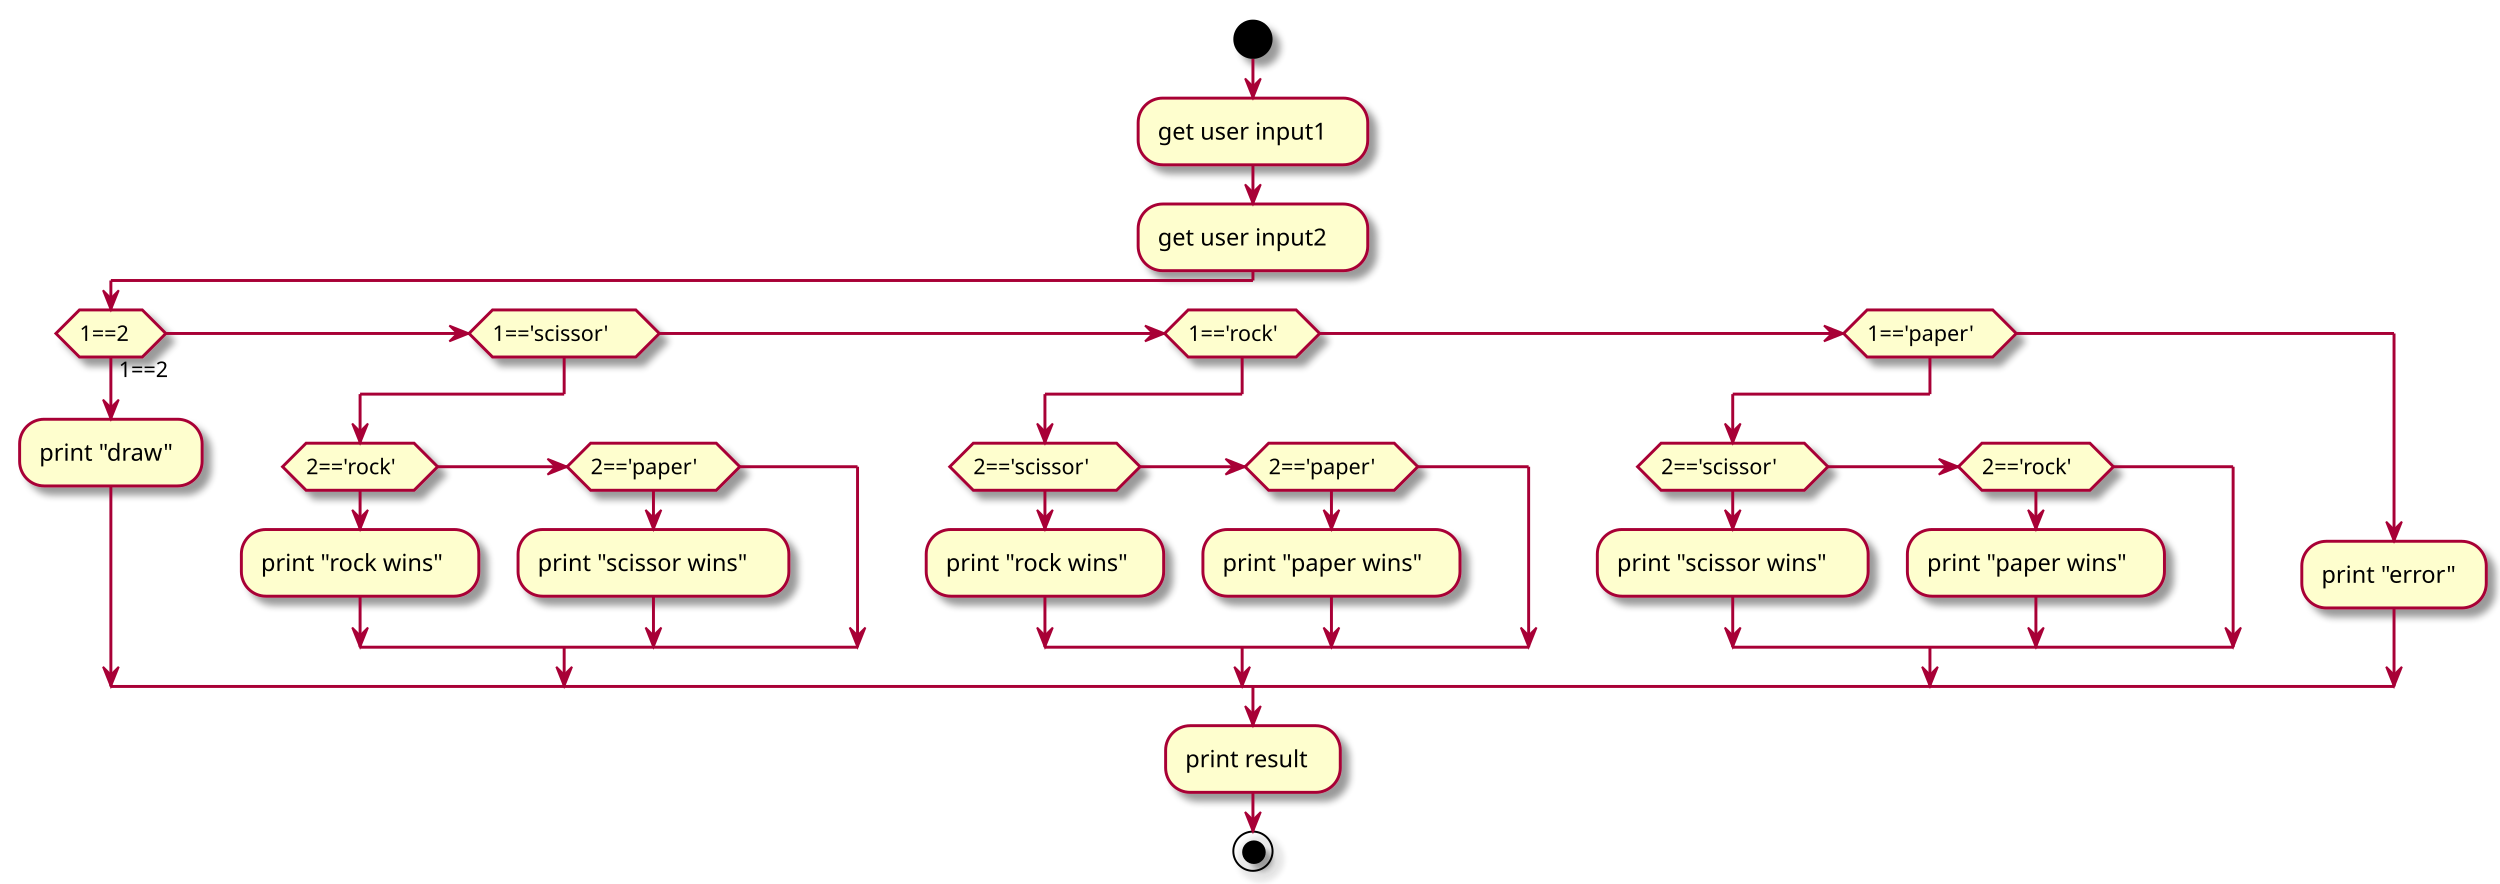
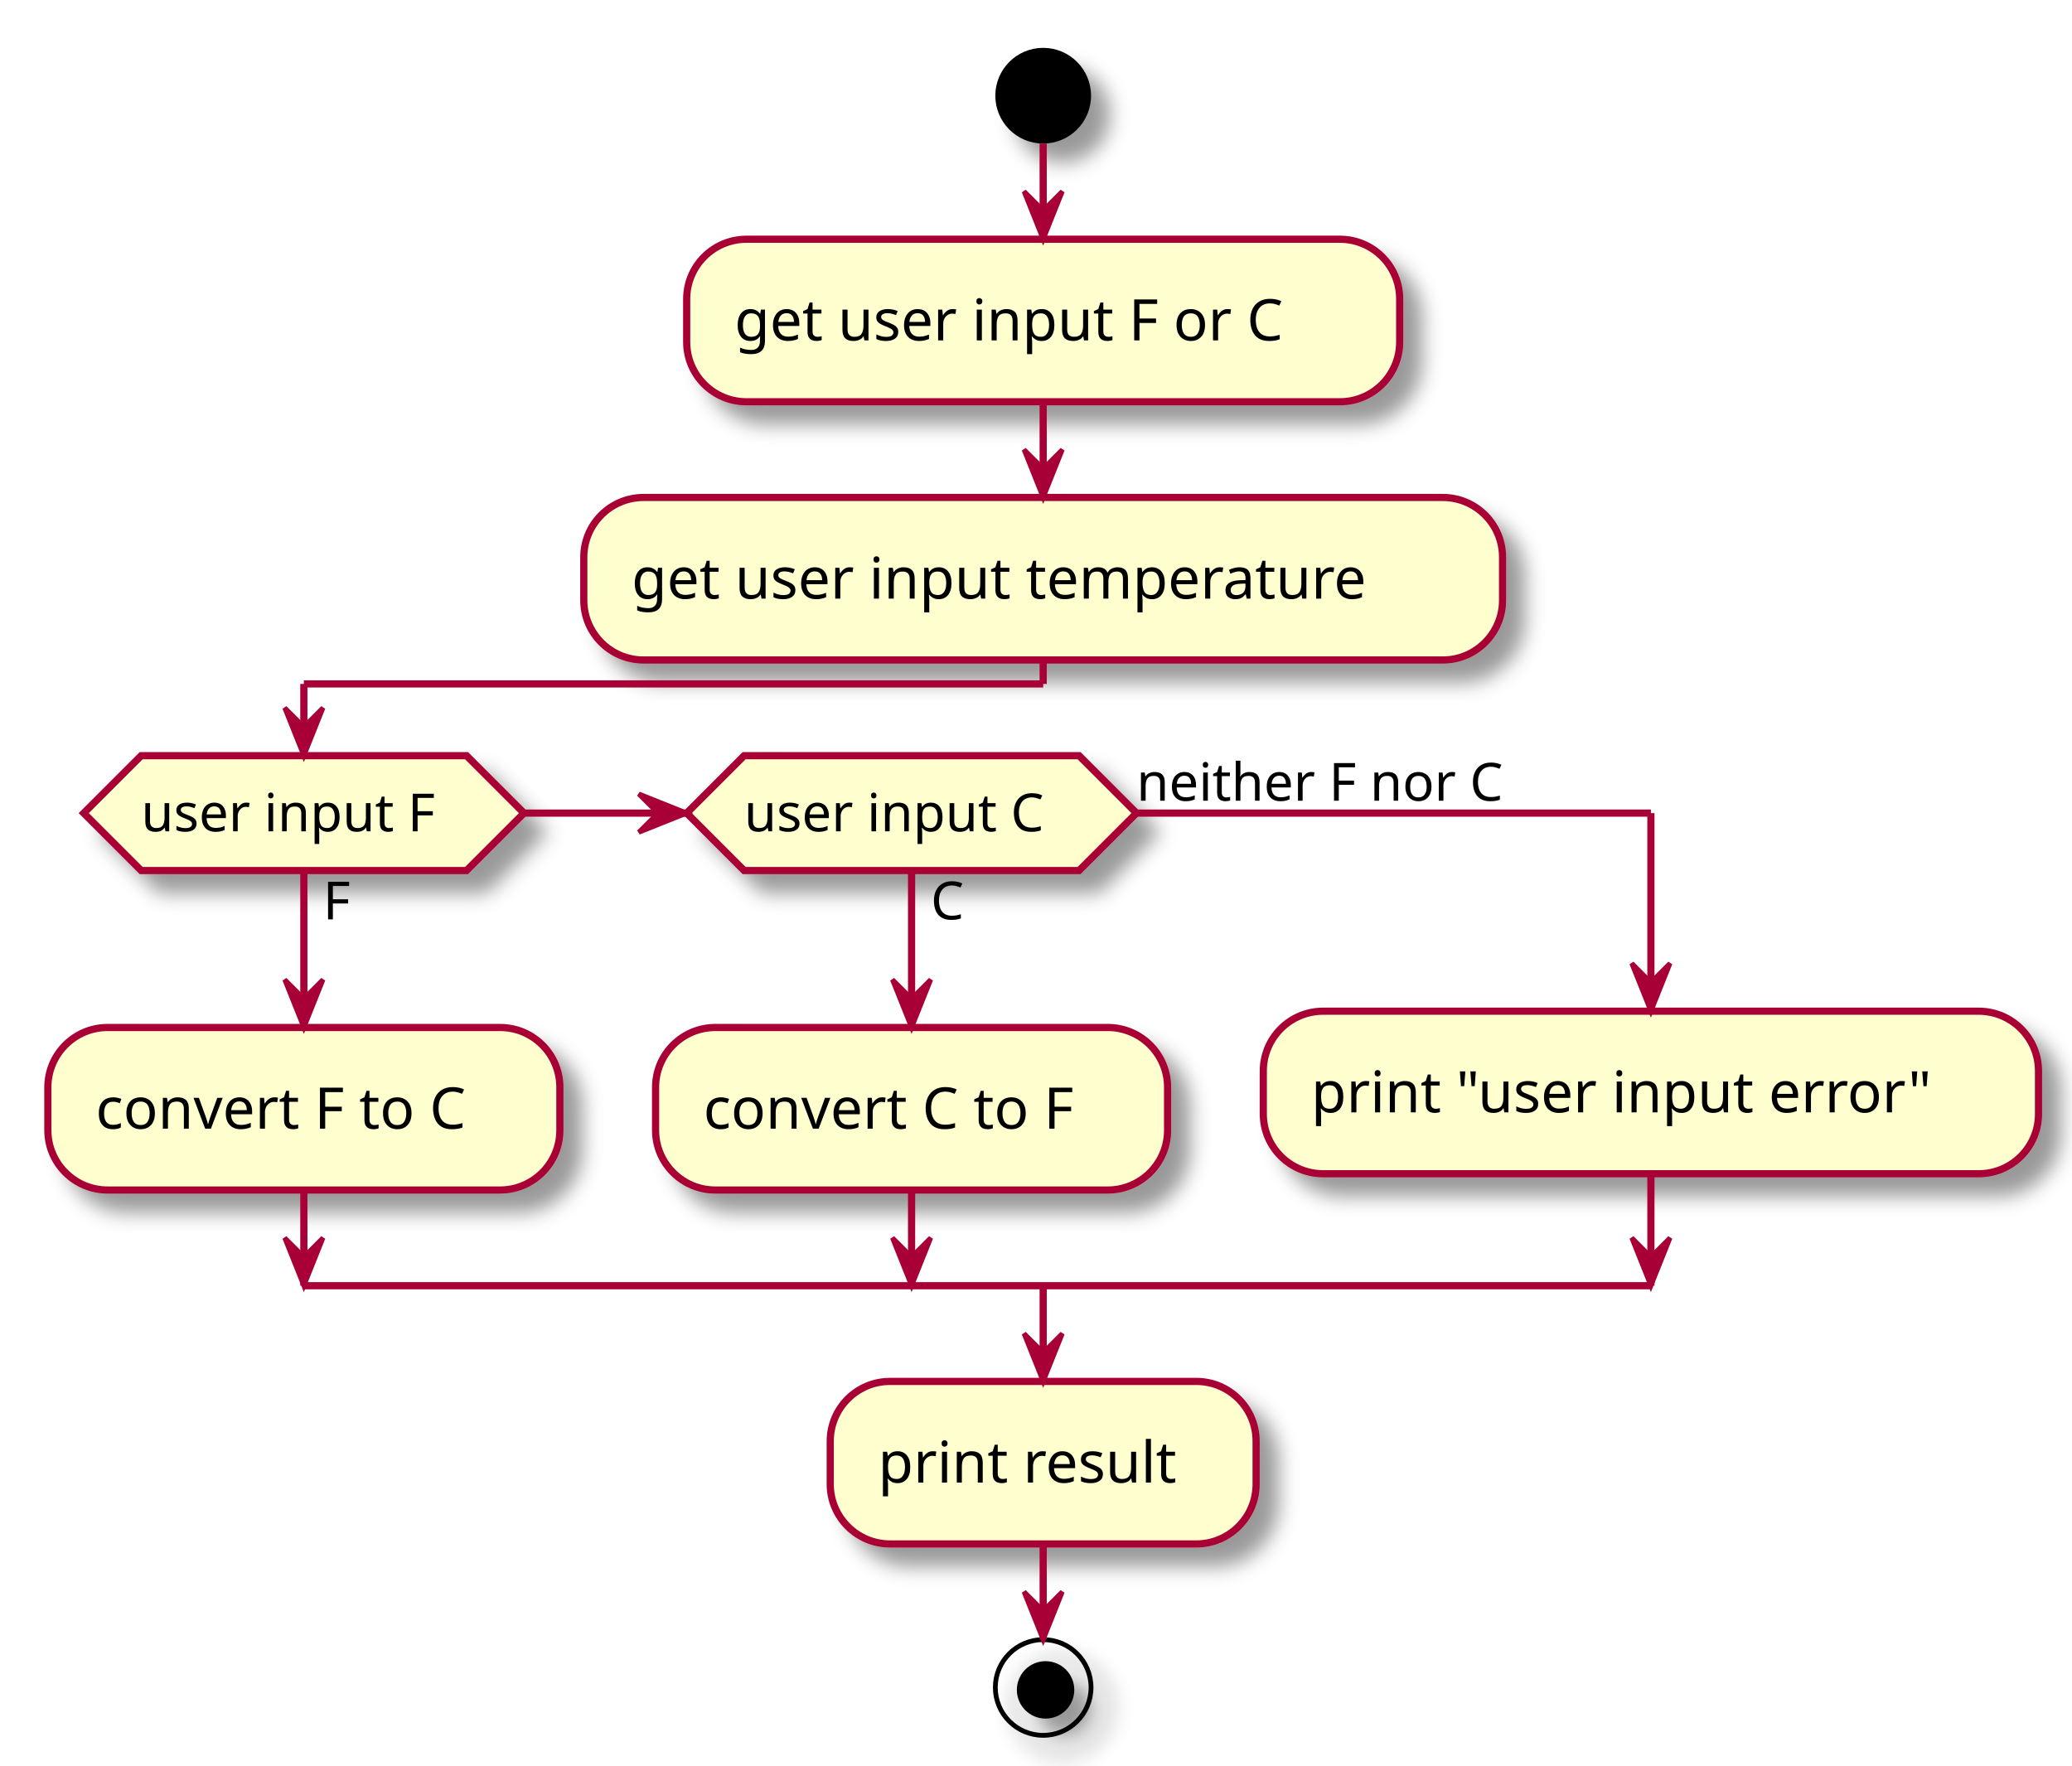
- <svg xmlns="http://www.w3.org/2000/svg" height="450px" style="width:1274px;height:450px;" version="1.1" viewBox="0 0 1274 450" width="1274px">
+ <svg xmlns="http://www.w3.org/2000/svg" height="369px" style="width:433px;height:369px;" version="1.1" viewBox="0 0 433 369" width="433px">
  <defs>
    <filter height="300%" id="f1" width="300%" x="-1" y="-1">
      <feGaussianBlur result="blurOut" stdDeviation="2.0" />
      <feColorMatrix in="blurOut" result="blurOut2" type="matrix" values="0 0 0 0 0 0 0 0 0 0 0 0 0 0 0 0 0 0 .4 0" />
      <feOffset dx="4.0" dy="4.0" in="blurOut2" result="blurOut3" />
      <feBlend in="SourceGraphic" in2="blurOut3" mode="normal" />
    </filter>
  </defs>
  <g>
-     <ellipse cx="638.5" cy="20" fill="#000000" filter="url(#f1)" rx="10" ry="10" style="stroke: none; stroke-width: 1.0;" />
-     <rect fill="#FEFECE" filter="url(#f1)" height="33.969" rx="12.5" ry="12.5" style="stroke: #A80036; stroke-width: 1.5;" width="117" x="580" y="50" />
-     <text fill="#000000" font-family="sans-serif" font-size="12" lengthAdjust="spacingAndGlyphs" textLength="97" x="590" y="71.139">get user input1</text>
-     <rect fill="#FEFECE" filter="url(#f1)" height="33.969" rx="12.5" ry="12.5" style="stroke: #A80036; stroke-width: 1.5;" width="117" x="580" y="103.969" />
-     <text fill="#000000" font-family="sans-serif" font-size="12" lengthAdjust="spacingAndGlyphs" textLength="97" x="590" y="125.107">get user input2</text>
-     <polygon fill="#FEFECE" filter="url(#f1)" points="40.5,157.938,72.5,157.938,84.5,169.938,72.5,181.938,40.5,181.938,28.5,169.938,40.5,157.938" style="stroke: #A80036; stroke-width: 1.5;" />
-     <text fill="#000000" font-family="sans-serif" font-size="11" lengthAdjust="spacingAndGlyphs" textLength="32" x="60.5" y="192.148">1==2</text>
-     <text fill="#000000" font-family="sans-serif" font-size="11" lengthAdjust="spacingAndGlyphs" textLength="32" x="40.5" y="173.746">1==2</text>
-     <rect fill="#FEFECE" filter="url(#f1)" height="33.969" rx="12.5" ry="12.5" style="stroke: #A80036; stroke-width: 1.5;" width="93" x="10" y="213.648" />
-     <text fill="#000000" font-family="sans-serif" font-size="12" lengthAdjust="spacingAndGlyphs" textLength="73" x="20" y="234.787">print "draw"</text>
-     <polygon fill="#FEFECE" filter="url(#f1)" points="251,157.938,324,157.938,336,169.938,324,181.938,251,181.938,239,169.938,251,157.938" style="stroke: #A80036; stroke-width: 1.5;" />
-     <text fill="#000000" font-family="sans-serif" font-size="11" lengthAdjust="spacingAndGlyphs" textLength="73" x="251" y="173.746">1=='scissor'</text>
-     <polygon fill="#FEFECE" filter="url(#f1)" points="156,225.843,211,225.843,223,237.843,211,249.843,156,249.843,144,237.843,156,225.843" style="stroke: #A80036; stroke-width: 1.5;" />
-     <text fill="#000000" font-family="sans-serif" font-size="11" lengthAdjust="spacingAndGlyphs" textLength="55" x="156" y="241.651">2=='rock'</text>
-     <rect fill="#FEFECE" filter="url(#f1)" height="33.969" rx="12.5" ry="12.5" style="stroke: #A80036; stroke-width: 1.5;" width="121" x="123" y="269.843" />
-     <text fill="#000000" font-family="sans-serif" font-size="12" lengthAdjust="spacingAndGlyphs" textLength="101" x="133" y="290.982">print "rock wins"</text>
-     <polygon fill="#FEFECE" filter="url(#f1)" points="301,225.843,365,225.843,377,237.843,365,249.843,301,249.843,289,237.843,301,225.843" style="stroke: #A80036; stroke-width: 1.5;" />
-     <text fill="#000000" font-family="sans-serif" font-size="11" lengthAdjust="spacingAndGlyphs" textLength="64" x="301" y="241.651">2=='paper'</text>
-     <rect fill="#FEFECE" filter="url(#f1)" height="33.969" rx="12.5" ry="12.5" style="stroke: #A80036; stroke-width: 1.5;" width="138" x="264" y="269.843" />
-     <text fill="#000000" font-family="sans-serif" font-size="12" lengthAdjust="spacingAndGlyphs" textLength="118" x="274" y="290.982">print "scissor wins"</text>
-     <polygon fill="#FEFECE" filter="url(#f1)" points="605.5,157.938,660.5,157.938,672.5,169.938,660.5,181.938,605.5,181.938,593.5,169.938,605.5,157.938" style="stroke: #A80036; stroke-width: 1.5;" />
-     <text fill="#000000" font-family="sans-serif" font-size="11" lengthAdjust="spacingAndGlyphs" textLength="55" x="605.5" y="173.746">1=='rock'</text>
-     <polygon fill="#FEFECE" filter="url(#f1)" points="496,225.843,569,225.843,581,237.843,569,249.843,496,249.843,484,237.843,496,225.843" style="stroke: #A80036; stroke-width: 1.5;" />
-     <text fill="#000000" font-family="sans-serif" font-size="11" lengthAdjust="spacingAndGlyphs" textLength="73" x="496" y="241.651">2=='scissor'</text>
-     <rect fill="#FEFECE" filter="url(#f1)" height="33.969" rx="12.5" ry="12.5" style="stroke: #A80036; stroke-width: 1.5;" width="121" x="472" y="269.843" />
-     <text fill="#000000" font-family="sans-serif" font-size="12" lengthAdjust="spacingAndGlyphs" textLength="101" x="482" y="290.982">print "rock wins"</text>
-     <polygon fill="#FEFECE" filter="url(#f1)" points="646.5,225.843,710.5,225.843,722.5,237.843,710.5,249.843,646.5,249.843,634.5,237.843,646.5,225.843" style="stroke: #A80036; stroke-width: 1.5;" />
-     <text fill="#000000" font-family="sans-serif" font-size="11" lengthAdjust="spacingAndGlyphs" textLength="64" x="646.5" y="241.651">2=='paper'</text>
-     <rect fill="#FEFECE" filter="url(#f1)" height="33.969" rx="12.5" ry="12.5" style="stroke: #A80036; stroke-width: 1.5;" width="131" x="613" y="269.843" />
-     <text fill="#000000" font-family="sans-serif" font-size="12" lengthAdjust="spacingAndGlyphs" textLength="111" x="623" y="290.982">print "paper wins"</text>
-     <polygon fill="#FEFECE" filter="url(#f1)" points="951.5,157.938,1015.5,157.938,1027.5,169.938,1015.5,181.938,951.5,181.938,939.5,169.938,951.5,157.938" style="stroke: #A80036; stroke-width: 1.5;" />
-     <text fill="#000000" font-family="sans-serif" font-size="11" lengthAdjust="spacingAndGlyphs" textLength="64" x="951.5" y="173.746">1=='paper'</text>
-     <polygon fill="#FEFECE" filter="url(#f1)" points="846.5,225.843,919.5,225.843,931.5,237.843,919.5,249.843,846.5,249.843,834.5,237.843,846.5,225.843" style="stroke: #A80036; stroke-width: 1.5;" />
-     <text fill="#000000" font-family="sans-serif" font-size="11" lengthAdjust="spacingAndGlyphs" textLength="73" x="846.5" y="241.651">2=='scissor'</text>
-     <rect fill="#FEFECE" filter="url(#f1)" height="33.969" rx="12.5" ry="12.5" style="stroke: #A80036; stroke-width: 1.5;" width="138" x="814" y="269.843" />
-     <text fill="#000000" font-family="sans-serif" font-size="12" lengthAdjust="spacingAndGlyphs" textLength="118" x="824" y="290.982">print "scissor wins"</text>
-     <polygon fill="#FEFECE" filter="url(#f1)" points="1010,225.843,1065,225.843,1077,237.843,1065,249.843,1010,249.843,998,237.843,1010,225.843" style="stroke: #A80036; stroke-width: 1.5;" />
-     <text fill="#000000" font-family="sans-serif" font-size="11" lengthAdjust="spacingAndGlyphs" textLength="55" x="1010" y="241.651">2=='rock'</text>
-     <rect fill="#FEFECE" filter="url(#f1)" height="33.969" rx="12.5" ry="12.5" style="stroke: #A80036; stroke-width: 1.5;" width="131" x="972" y="269.843" />
-     <text fill="#000000" font-family="sans-serif" font-size="12" lengthAdjust="spacingAndGlyphs" textLength="111" x="982" y="290.982">print "paper wins"</text>
-     <rect fill="#FEFECE" filter="url(#f1)" height="33.969" rx="12.5" ry="12.5" style="stroke: #A80036; stroke-width: 1.5;" width="94" x="1173" y="275.843" />
-     <text fill="#000000" font-family="sans-serif" font-size="12" lengthAdjust="spacingAndGlyphs" textLength="74" x="1183" y="296.982">print "error"</text>
-     <rect fill="#FEFECE" filter="url(#f1)" height="33.969" rx="12.5" ry="12.5" style="stroke: #A80036; stroke-width: 1.5;" width="89" x="594" y="369.812" />
-     <text fill="#000000" font-family="sans-serif" font-size="12" lengthAdjust="spacingAndGlyphs" textLength="69" x="604" y="390.951">print result</text>
-     <ellipse cx="638.5" cy="433.781" fill="none" filter="url(#f1)" rx="10" ry="10" style="stroke: #000000; stroke-width: 1.0;" />
-     <ellipse cx="639" cy="434.281" fill="#000000" filter="url(#f1)" rx="6" ry="6" style="stroke: none; stroke-width: 1.0;" />
-     <line style="stroke: #A80036; stroke-width: 1.5;" x1="638.5" x2="638.5" y1="30" y2="50" />
-     <polygon fill="#A80036" points="634.5,40,638.5,50,642.5,40,638.5,44" style="stroke: #A80036; stroke-width: 1.0;" />
-     <line style="stroke: #A80036; stroke-width: 1.5;" x1="638.5" x2="638.5" y1="83.969" y2="103.969" />
-     <polygon fill="#A80036" points="634.5,93.969,638.5,103.969,642.5,93.969,638.5,97.969" style="stroke: #A80036; stroke-width: 1.0;" />
-     <line style="stroke: #A80036; stroke-width: 1.5;" x1="183.5" x2="183.5" y1="249.843" y2="269.843" />
-     <polygon fill="#A80036" points="179.5,259.843,183.5,269.843,187.5,259.843,183.5,263.843" style="stroke: #A80036; stroke-width: 1.0;" />
-     <line style="stroke: #A80036; stroke-width: 1.5;" x1="183.5" x2="183.5" y1="303.812" y2="329.812" />
-     <polygon fill="#A80036" points="179.5,319.812,183.5,329.812,187.5,319.812,183.5,323.812" style="stroke: #A80036; stroke-width: 1.0;" />
-     <line style="stroke: #A80036; stroke-width: 1.5;" x1="333" x2="333" y1="249.843" y2="269.843" />
-     <polygon fill="#A80036" points="329,259.843,333,269.843,337,259.843,333,263.843" style="stroke: #A80036; stroke-width: 1.0;" />
-     <line style="stroke: #A80036; stroke-width: 1.5;" x1="333" x2="333" y1="303.812" y2="329.812" />
-     <polygon fill="#A80036" points="329,319.812,333,329.812,337,319.812,333,323.812" style="stroke: #A80036; stroke-width: 1.0;" />
-     <line style="stroke: #A80036; stroke-width: 1.5;" x1="223" x2="289" y1="237.843" y2="237.843" />
-     <polygon fill="#A80036" points="279,233.843,289,237.843,279,241.843,283,237.843" style="stroke: #A80036; stroke-width: 1.0;" />
-     <line style="stroke: #A80036; stroke-width: 1.5;" x1="287.5" x2="287.5" y1="181.938" y2="200.843" />
-     <line style="stroke: #A80036; stroke-width: 1.5;" x1="287.5" x2="183.5" y1="200.843" y2="200.843" />
-     <line style="stroke: #A80036; stroke-width: 1.5;" x1="183.5" x2="183.5" y1="200.843" y2="225.843" />
-     <polygon fill="#A80036" points="179.5,215.843,183.5,225.843,187.5,215.843,183.5,219.843" style="stroke: #A80036; stroke-width: 1.0;" />
-     <line style="stroke: #A80036; stroke-width: 1.5;" x1="377" x2="437" y1="237.843" y2="237.843" />
-     <line style="stroke: #A80036; stroke-width: 1.5;" x1="437" x2="437" y1="237.843" y2="329.812" />
-     <polygon fill="#A80036" points="433,319.812,437,329.812,441,319.812,437,323.812" style="stroke: #A80036; stroke-width: 1.0;" />
-     <line style="stroke: #A80036; stroke-width: 1.5;" x1="183.5" x2="437" y1="329.812" y2="329.812" />
-     <line style="stroke: #A80036; stroke-width: 1.5;" x1="532.5" x2="532.5" y1="249.843" y2="269.843" />
-     <polygon fill="#A80036" points="528.5,259.843,532.5,269.843,536.5,259.843,532.5,263.843" style="stroke: #A80036; stroke-width: 1.0;" />
-     <line style="stroke: #A80036; stroke-width: 1.5;" x1="532.5" x2="532.5" y1="303.812" y2="329.812" />
-     <polygon fill="#A80036" points="528.5,319.812,532.5,329.812,536.5,319.812,532.5,323.812" style="stroke: #A80036; stroke-width: 1.0;" />
-     <line style="stroke: #A80036; stroke-width: 1.5;" x1="678.5" x2="678.5" y1="249.843" y2="269.843" />
-     <polygon fill="#A80036" points="674.5,259.843,678.5,269.843,682.5,259.843,678.5,263.843" style="stroke: #A80036; stroke-width: 1.0;" />
-     <line style="stroke: #A80036; stroke-width: 1.5;" x1="678.5" x2="678.5" y1="303.812" y2="329.812" />
-     <polygon fill="#A80036" points="674.5,319.812,678.5,329.812,682.5,319.812,678.5,323.812" style="stroke: #A80036; stroke-width: 1.0;" />
-     <line style="stroke: #A80036; stroke-width: 1.5;" x1="581" x2="634.5" y1="237.843" y2="237.843" />
-     <polygon fill="#A80036" points="624.5,233.843,634.5,237.843,624.5,241.843,628.5,237.843" style="stroke: #A80036; stroke-width: 1.0;" />
-     <line style="stroke: #A80036; stroke-width: 1.5;" x1="633" x2="633" y1="181.938" y2="200.843" />
-     <line style="stroke: #A80036; stroke-width: 1.5;" x1="633" x2="532.5" y1="200.843" y2="200.843" />
-     <line style="stroke: #A80036; stroke-width: 1.5;" x1="532.5" x2="532.5" y1="200.843" y2="225.843" />
-     <polygon fill="#A80036" points="528.5,215.843,532.5,225.843,536.5,215.843,532.5,219.843" style="stroke: #A80036; stroke-width: 1.0;" />
-     <line style="stroke: #A80036; stroke-width: 1.5;" x1="722.5" x2="779" y1="237.843" y2="237.843" />
-     <line style="stroke: #A80036; stroke-width: 1.5;" x1="779" x2="779" y1="237.843" y2="329.812" />
-     <polygon fill="#A80036" points="775,319.812,779,329.812,783,319.812,779,323.812" style="stroke: #A80036; stroke-width: 1.0;" />
-     <line style="stroke: #A80036; stroke-width: 1.5;" x1="532.5" x2="779" y1="329.812" y2="329.812" />
-     <line style="stroke: #A80036; stroke-width: 1.5;" x1="883" x2="883" y1="249.843" y2="269.843" />
-     <polygon fill="#A80036" points="879,259.843,883,269.843,887,259.843,883,263.843" style="stroke: #A80036; stroke-width: 1.0;" />
-     <line style="stroke: #A80036; stroke-width: 1.5;" x1="883" x2="883" y1="303.812" y2="329.812" />
-     <polygon fill="#A80036" points="879,319.812,883,329.812,887,319.812,883,323.812" style="stroke: #A80036; stroke-width: 1.0;" />
-     <line style="stroke: #A80036; stroke-width: 1.5;" x1="1037.5" x2="1037.5" y1="249.843" y2="269.843" />
-     <polygon fill="#A80036" points="1033.5,259.843,1037.5,269.843,1041.5,259.843,1037.5,263.843" style="stroke: #A80036; stroke-width: 1.0;" />
-     <line style="stroke: #A80036; stroke-width: 1.5;" x1="1037.5" x2="1037.5" y1="303.812" y2="329.812" />
-     <polygon fill="#A80036" points="1033.5,319.812,1037.5,329.812,1041.5,319.812,1037.5,323.812" style="stroke: #A80036; stroke-width: 1.0;" />
-     <line style="stroke: #A80036; stroke-width: 1.5;" x1="931.5" x2="998" y1="237.843" y2="237.843" />
-     <polygon fill="#A80036" points="988,233.843,998,237.843,988,241.843,992,237.843" style="stroke: #A80036; stroke-width: 1.0;" />
-     <line style="stroke: #A80036; stroke-width: 1.5;" x1="983.5" x2="983.5" y1="181.938" y2="200.843" />
-     <line style="stroke: #A80036; stroke-width: 1.5;" x1="983.5" x2="883" y1="200.843" y2="200.843" />
-     <line style="stroke: #A80036; stroke-width: 1.5;" x1="883" x2="883" y1="200.843" y2="225.843" />
-     <polygon fill="#A80036" points="879,215.843,883,225.843,887,215.843,883,219.843" style="stroke: #A80036; stroke-width: 1.0;" />
-     <line style="stroke: #A80036; stroke-width: 1.5;" x1="1077" x2="1138" y1="237.843" y2="237.843" />
-     <line style="stroke: #A80036; stroke-width: 1.5;" x1="1138" x2="1138" y1="237.843" y2="329.812" />
-     <polygon fill="#A80036" points="1134,319.812,1138,329.812,1142,319.812,1138,323.812" style="stroke: #A80036; stroke-width: 1.0;" />
-     <line style="stroke: #A80036; stroke-width: 1.5;" x1="883" x2="1138" y1="329.812" y2="329.812" />
-     <line style="stroke: #A80036; stroke-width: 1.5;" x1="56.5" x2="56.5" y1="181.938" y2="213.648" />
-     <polygon fill="#A80036" points="52.5,203.648,56.5,213.648,60.5,203.648,56.5,207.648" style="stroke: #A80036; stroke-width: 1.0;" />
-     <line style="stroke: #A80036; stroke-width: 1.5;" x1="56.5" x2="56.5" y1="247.617" y2="349.812" />
-     <polygon fill="#A80036" points="52.5,339.812,56.5,349.812,60.5,339.812,56.5,343.812" style="stroke: #A80036; stroke-width: 1.0;" />
-     <line style="stroke: #A80036; stroke-width: 1.5;" x1="287.5" x2="287.5" y1="329.812" y2="349.812" />
-     <polygon fill="#A80036" points="283.5,339.812,287.5,349.812,291.5,339.812,287.5,343.812" style="stroke: #A80036; stroke-width: 1.0;" />
-     <line style="stroke: #A80036; stroke-width: 1.5;" x1="633" x2="633" y1="329.812" y2="349.812" />
-     <polygon fill="#A80036" points="629,339.812,633,349.812,637,339.812,633,343.812" style="stroke: #A80036; stroke-width: 1.0;" />
-     <line style="stroke: #A80036; stroke-width: 1.5;" x1="983.5" x2="983.5" y1="329.812" y2="349.812" />
-     <polygon fill="#A80036" points="979.5,339.812,983.5,349.812,987.5,339.812,983.5,343.812" style="stroke: #A80036; stroke-width: 1.0;" />
-     <line style="stroke: #A80036; stroke-width: 1.5;" x1="84.5" x2="239" y1="169.938" y2="169.938" />
-     <polygon fill="#A80036" points="229,165.938,239,169.938,229,173.938,233,169.938" style="stroke: #A80036; stroke-width: 1.0;" />
-     <line style="stroke: #A80036; stroke-width: 1.5;" x1="336" x2="593.5" y1="169.938" y2="169.938" />
-     <polygon fill="#A80036" points="583.5,165.938,593.5,169.938,583.5,173.938,587.5,169.938" style="stroke: #A80036; stroke-width: 1.0;" />
-     <line style="stroke: #A80036; stroke-width: 1.5;" x1="672.5" x2="939.5" y1="169.938" y2="169.938" />
-     <polygon fill="#A80036" points="929.5,165.938,939.5,169.938,929.5,173.938,933.5,169.938" style="stroke: #A80036; stroke-width: 1.0;" />
-     <line style="stroke: #A80036; stroke-width: 1.5;" x1="638.5" x2="638.5" y1="137.938" y2="142.938" />
-     <line style="stroke: #A80036; stroke-width: 1.5;" x1="638.5" x2="56.5" y1="142.938" y2="142.938" />
-     <line style="stroke: #A80036; stroke-width: 1.5;" x1="56.5" x2="56.5" y1="142.938" y2="157.938" />
-     <polygon fill="#A80036" points="52.5,147.938,56.5,157.938,60.5,147.938,56.5,151.938" style="stroke: #A80036; stroke-width: 1.0;" />
-     <line style="stroke: #A80036; stroke-width: 1.5;" x1="1027.5" x2="1220" y1="169.938" y2="169.938" />
-     <line style="stroke: #A80036; stroke-width: 1.5;" x1="1220" x2="1220" y1="169.938" y2="275.843" />
-     <polygon fill="#A80036" points="1216,265.843,1220,275.843,1224,265.843,1220,269.843" style="stroke: #A80036; stroke-width: 1.0;" />
-     <line style="stroke: #A80036; stroke-width: 1.5;" x1="1220" x2="1220" y1="309.812" y2="349.812" />
-     <polygon fill="#A80036" points="1216,339.812,1220,349.812,1224,339.812,1220,343.812" style="stroke: #A80036; stroke-width: 1.0;" />
-     <line style="stroke: #A80036; stroke-width: 1.5;" x1="56.5" x2="1220" y1="349.812" y2="349.812" />
-     <line style="stroke: #A80036; stroke-width: 1.5;" x1="638.5" x2="638.5" y1="349.812" y2="369.812" />
-     <polygon fill="#A80036" points="634.5,359.812,638.5,369.812,642.5,359.812,638.5,363.812" style="stroke: #A80036; stroke-width: 1.0;" />
-     <line style="stroke: #A80036; stroke-width: 1.5;" x1="638.5" x2="638.5" y1="403.781" y2="423.781" />
-     <polygon fill="#A80036" points="634.5,413.781,638.5,423.781,642.5,413.781,638.5,417.781" style="stroke: #A80036; stroke-width: 1.0;" />
+     <ellipse cx="218" cy="20" fill="#000000" filter="url(#f1)" rx="10" ry="10" style="stroke: none; stroke-width: 1.0;" />
+     <rect fill="#FEFECE" filter="url(#f1)" height="33.969" rx="12.5" ry="12.5" style="stroke: #A80036; stroke-width: 1.5;" width="149" x="143.5" y="50" />
+     <text fill="#000000" font-family="sans-serif" font-size="12" lengthAdjust="spacingAndGlyphs" textLength="129" x="153.5" y="71.139">get user input F or C</text>
+     <rect fill="#FEFECE" filter="url(#f1)" height="33.969" rx="12.5" ry="12.5" style="stroke: #A80036; stroke-width: 1.5;" width="192" x="122" y="103.969" />
+     <text fill="#000000" font-family="sans-serif" font-size="12" lengthAdjust="spacingAndGlyphs" textLength="172" x="132" y="125.107">get user input temperature</text>
+     <polygon fill="#FEFECE" filter="url(#f1)" points="29.5,157.938,97.5,157.938,109.5,169.938,97.5,181.938,29.5,181.938,17.5,169.938,29.5,157.938" style="stroke: #A80036; stroke-width: 1.5;" />
+     <text fill="#000000" font-family="sans-serif" font-size="11" lengthAdjust="spacingAndGlyphs" textLength="6" x="67.5" y="192.148">F</text>
+     <text fill="#000000" font-family="sans-serif" font-size="11" lengthAdjust="spacingAndGlyphs" textLength="68" x="29.5" y="173.746">user input F</text>
+     <rect fill="#FEFECE" filter="url(#f1)" height="33.969" rx="12.5" ry="12.5" style="stroke: #A80036; stroke-width: 1.5;" width="107" x="10" y="214.742" />
+     <text fill="#000000" font-family="sans-serif" font-size="12" lengthAdjust="spacingAndGlyphs" textLength="87" x="20" y="235.881">convert F to C</text>
+     <polygon fill="#FEFECE" filter="url(#f1)" points="155.5,157.938,225.5,157.938,237.5,169.938,225.5,181.938,155.5,181.938,143.5,169.938,155.5,157.938" style="stroke: #A80036; stroke-width: 1.5;" />
+     <text fill="#000000" font-family="sans-serif" font-size="11" lengthAdjust="spacingAndGlyphs" textLength="8" x="194.5" y="192.148">C</text>
+     <text fill="#000000" font-family="sans-serif" font-size="11" lengthAdjust="spacingAndGlyphs" textLength="70" x="155.5" y="173.746">user input C</text>
+     <text fill="#000000" font-family="sans-serif" font-size="11" lengthAdjust="spacingAndGlyphs" textLength="85" x="237.5" y="167.343">neither F nor C</text>
+     <rect fill="#FEFECE" filter="url(#f1)" height="33.969" rx="12.5" ry="12.5" style="stroke: #A80036; stroke-width: 1.5;" width="107" x="137" y="214.742" />
+     <text fill="#000000" font-family="sans-serif" font-size="12" lengthAdjust="spacingAndGlyphs" textLength="87" x="147" y="235.881">convert C to F</text>
+     <rect fill="#FEFECE" filter="url(#f1)" height="33.969" rx="12.5" ry="12.5" style="stroke: #A80036; stroke-width: 1.5;" width="162" x="264" y="211.34" />
+     <text fill="#000000" font-family="sans-serif" font-size="12" lengthAdjust="spacingAndGlyphs" textLength="142" x="274" y="232.478">print "user input error"</text>
+     <rect fill="#FEFECE" filter="url(#f1)" height="33.969" rx="12.5" ry="12.5" style="stroke: #A80036; stroke-width: 1.5;" width="89" x="173.5" y="288.711" />
+     <text fill="#000000" font-family="sans-serif" font-size="12" lengthAdjust="spacingAndGlyphs" textLength="69" x="183.5" y="309.85">print result</text>
+     <ellipse cx="218" cy="352.68" fill="none" filter="url(#f1)" rx="10" ry="10" style="stroke: #000000; stroke-width: 1.0;" />
+     <ellipse cx="218.5" cy="353.18" fill="#000000" filter="url(#f1)" rx="6" ry="6" style="stroke: none; stroke-width: 1.0;" />
+     <line style="stroke: #A80036; stroke-width: 1.5;" x1="218" x2="218" y1="30" y2="50" />
+     <polygon fill="#A80036" points="214,40,218,50,222,40,218,44" style="stroke: #A80036; stroke-width: 1.0;" />
+     <line style="stroke: #A80036; stroke-width: 1.5;" x1="218" x2="218" y1="83.969" y2="103.969" />
+     <polygon fill="#A80036" points="214,93.969,218,103.969,222,93.969,218,97.969" style="stroke: #A80036; stroke-width: 1.0;" />
+     <line style="stroke: #A80036; stroke-width: 1.5;" x1="63.5" x2="63.5" y1="181.938" y2="214.742" />
+     <polygon fill="#A80036" points="59.5,204.742,63.5,214.742,67.5,204.742,63.5,208.742" style="stroke: #A80036; stroke-width: 1.0;" />
+     <line style="stroke: #A80036; stroke-width: 1.5;" x1="63.5" x2="63.5" y1="248.711" y2="268.711" />
+     <polygon fill="#A80036" points="59.5,258.711,63.5,268.711,67.5,258.711,63.5,262.711" style="stroke: #A80036; stroke-width: 1.0;" />
+     <line style="stroke: #A80036; stroke-width: 1.5;" x1="190.5" x2="190.5" y1="181.938" y2="214.742" />
+     <polygon fill="#A80036" points="186.5,204.742,190.5,214.742,194.5,204.742,190.5,208.742" style="stroke: #A80036; stroke-width: 1.0;" />
+     <line style="stroke: #A80036; stroke-width: 1.5;" x1="190.5" x2="190.5" y1="248.711" y2="268.711" />
+     <polygon fill="#A80036" points="186.5,258.711,190.5,268.711,194.5,258.711,190.5,262.711" style="stroke: #A80036; stroke-width: 1.0;" />
+     <line style="stroke: #A80036; stroke-width: 1.5;" x1="109.5" x2="143.5" y1="169.938" y2="169.938" />
+     <polygon fill="#A80036" points="133.5,165.938,143.5,169.938,133.5,173.938,137.5,169.938" style="stroke: #A80036; stroke-width: 1.0;" />
+     <line style="stroke: #A80036; stroke-width: 1.5;" x1="218" x2="218" y1="137.938" y2="142.938" />
+     <line style="stroke: #A80036; stroke-width: 1.5;" x1="218" x2="63.5" y1="142.938" y2="142.938" />
+     <line style="stroke: #A80036; stroke-width: 1.5;" x1="63.5" x2="63.5" y1="142.938" y2="157.938" />
+     <polygon fill="#A80036" points="59.5,147.938,63.5,157.938,67.5,147.938,63.5,151.938" style="stroke: #A80036; stroke-width: 1.0;" />
+     <line style="stroke: #A80036; stroke-width: 1.5;" x1="237.5" x2="345" y1="169.938" y2="169.938" />
+     <line style="stroke: #A80036; stroke-width: 1.5;" x1="345" x2="345" y1="169.938" y2="211.34" />
+     <polygon fill="#A80036" points="341,201.34,345,211.34,349,201.34,345,205.34" style="stroke: #A80036; stroke-width: 1.0;" />
+     <line style="stroke: #A80036; stroke-width: 1.5;" x1="345" x2="345" y1="245.309" y2="268.711" />
+     <polygon fill="#A80036" points="341,258.711,345,268.711,349,258.711,345,262.711" style="stroke: #A80036; stroke-width: 1.0;" />
+     <line style="stroke: #A80036; stroke-width: 1.5;" x1="63.5" x2="345" y1="268.711" y2="268.711" />
+     <line style="stroke: #A80036; stroke-width: 1.5;" x1="218" x2="218" y1="268.711" y2="288.711" />
+     <polygon fill="#A80036" points="214,278.711,218,288.711,222,278.711,218,282.711" style="stroke: #A80036; stroke-width: 1.0;" />
+     <line style="stroke: #A80036; stroke-width: 1.5;" x1="218" x2="218" y1="322.68" y2="342.68" />
+     <polygon fill="#A80036" points="214,332.68,218,342.68,222,332.68,218,336.68" style="stroke: #A80036; stroke-width: 1.0;" />
  </g>
</svg>
